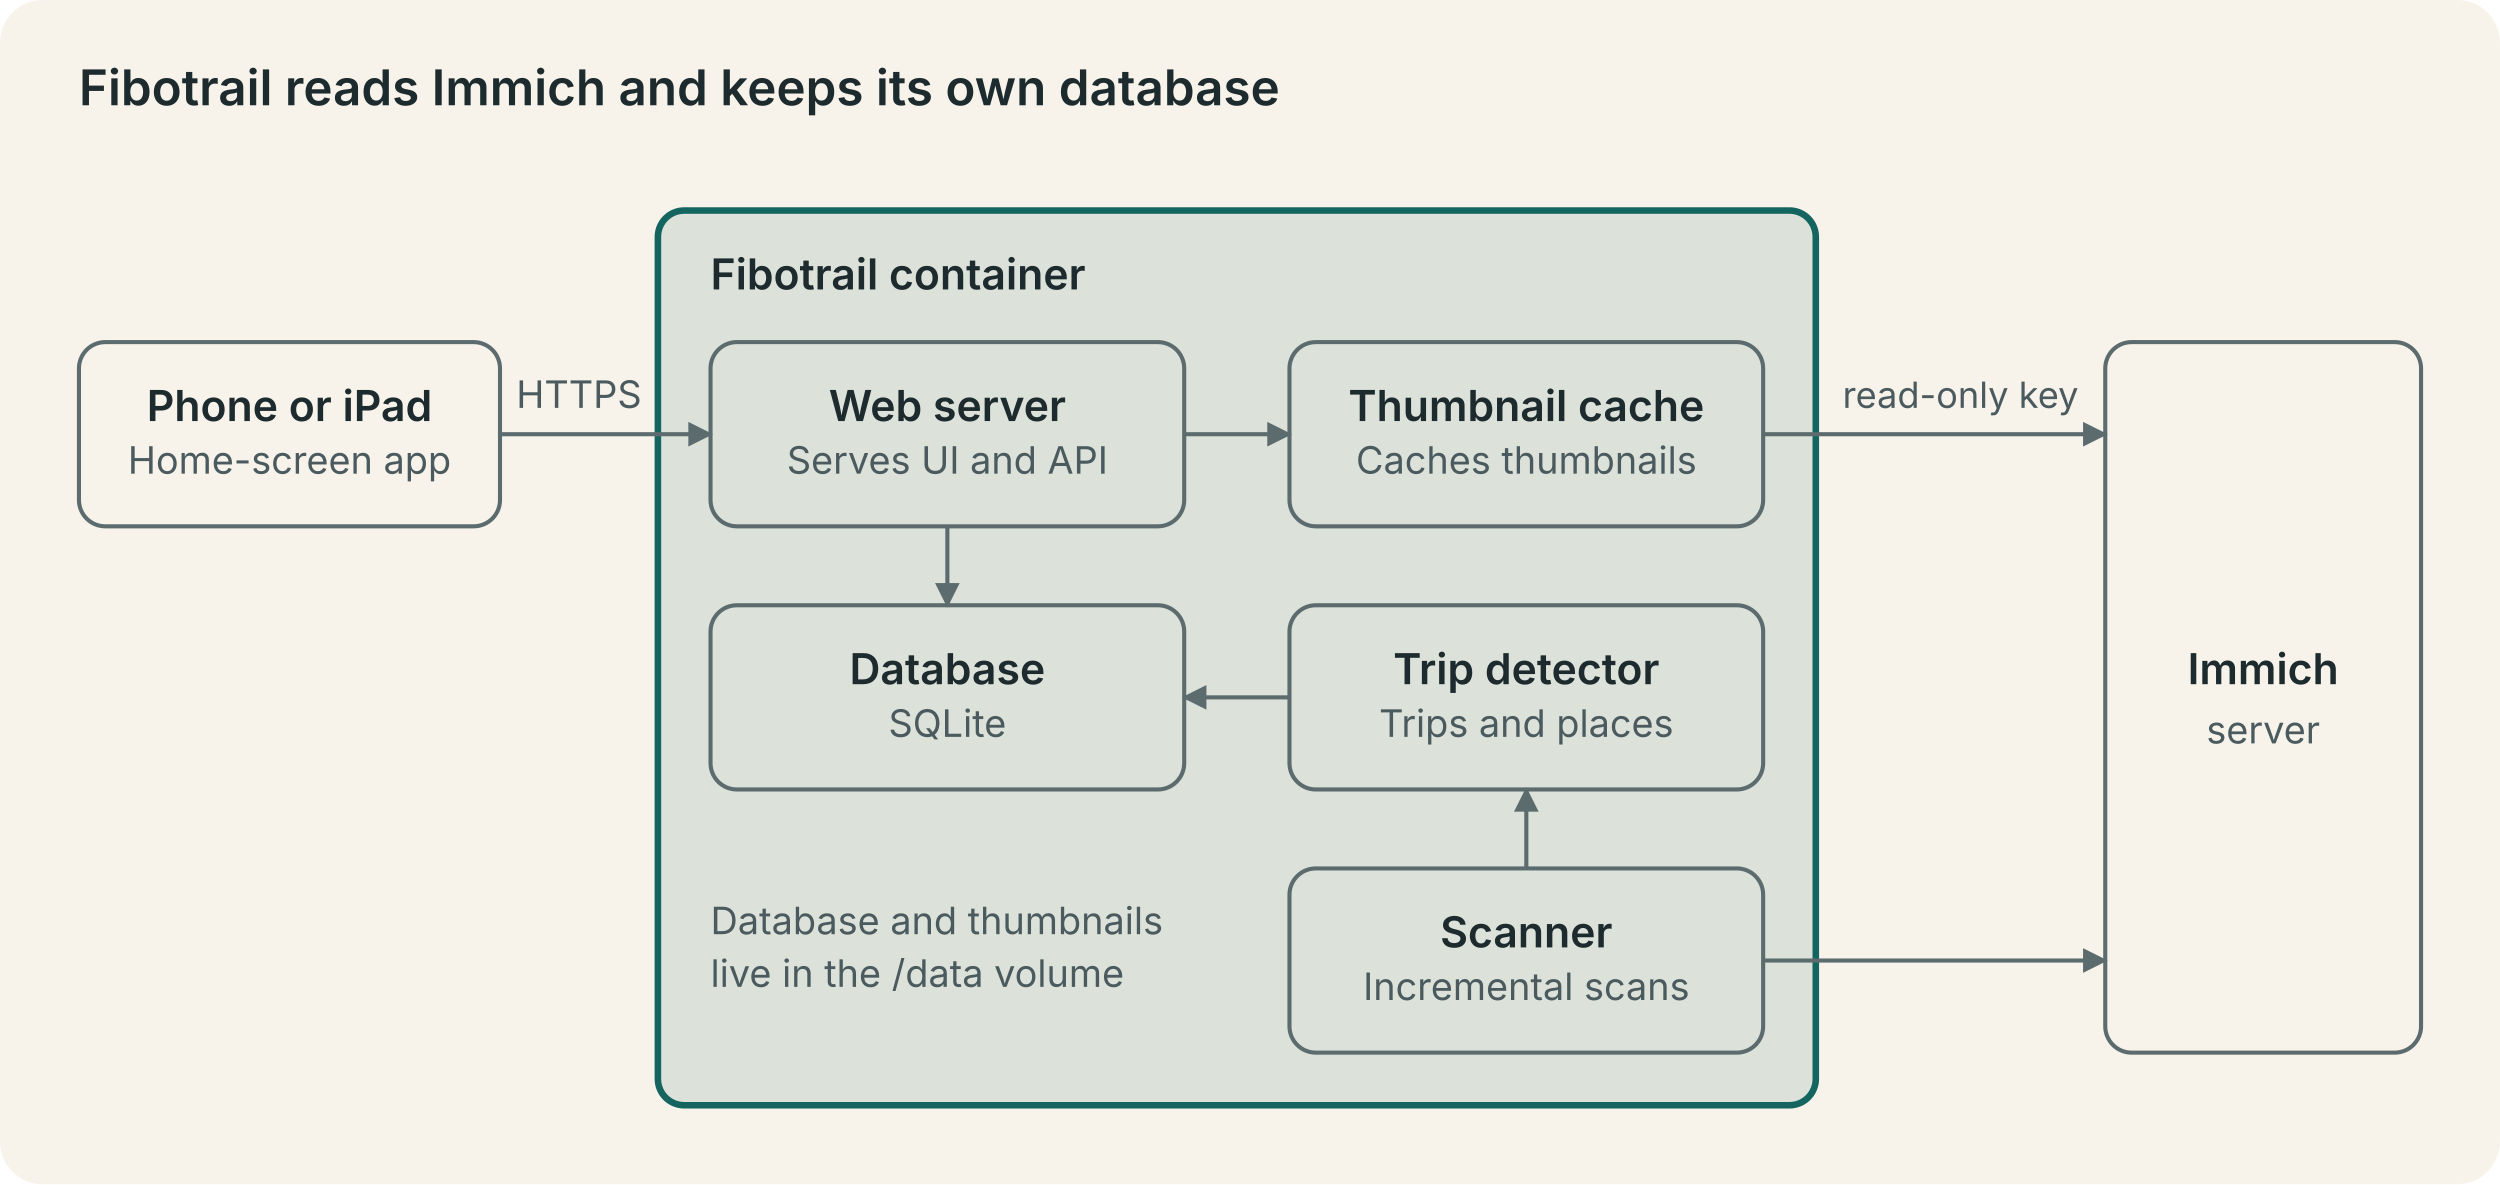
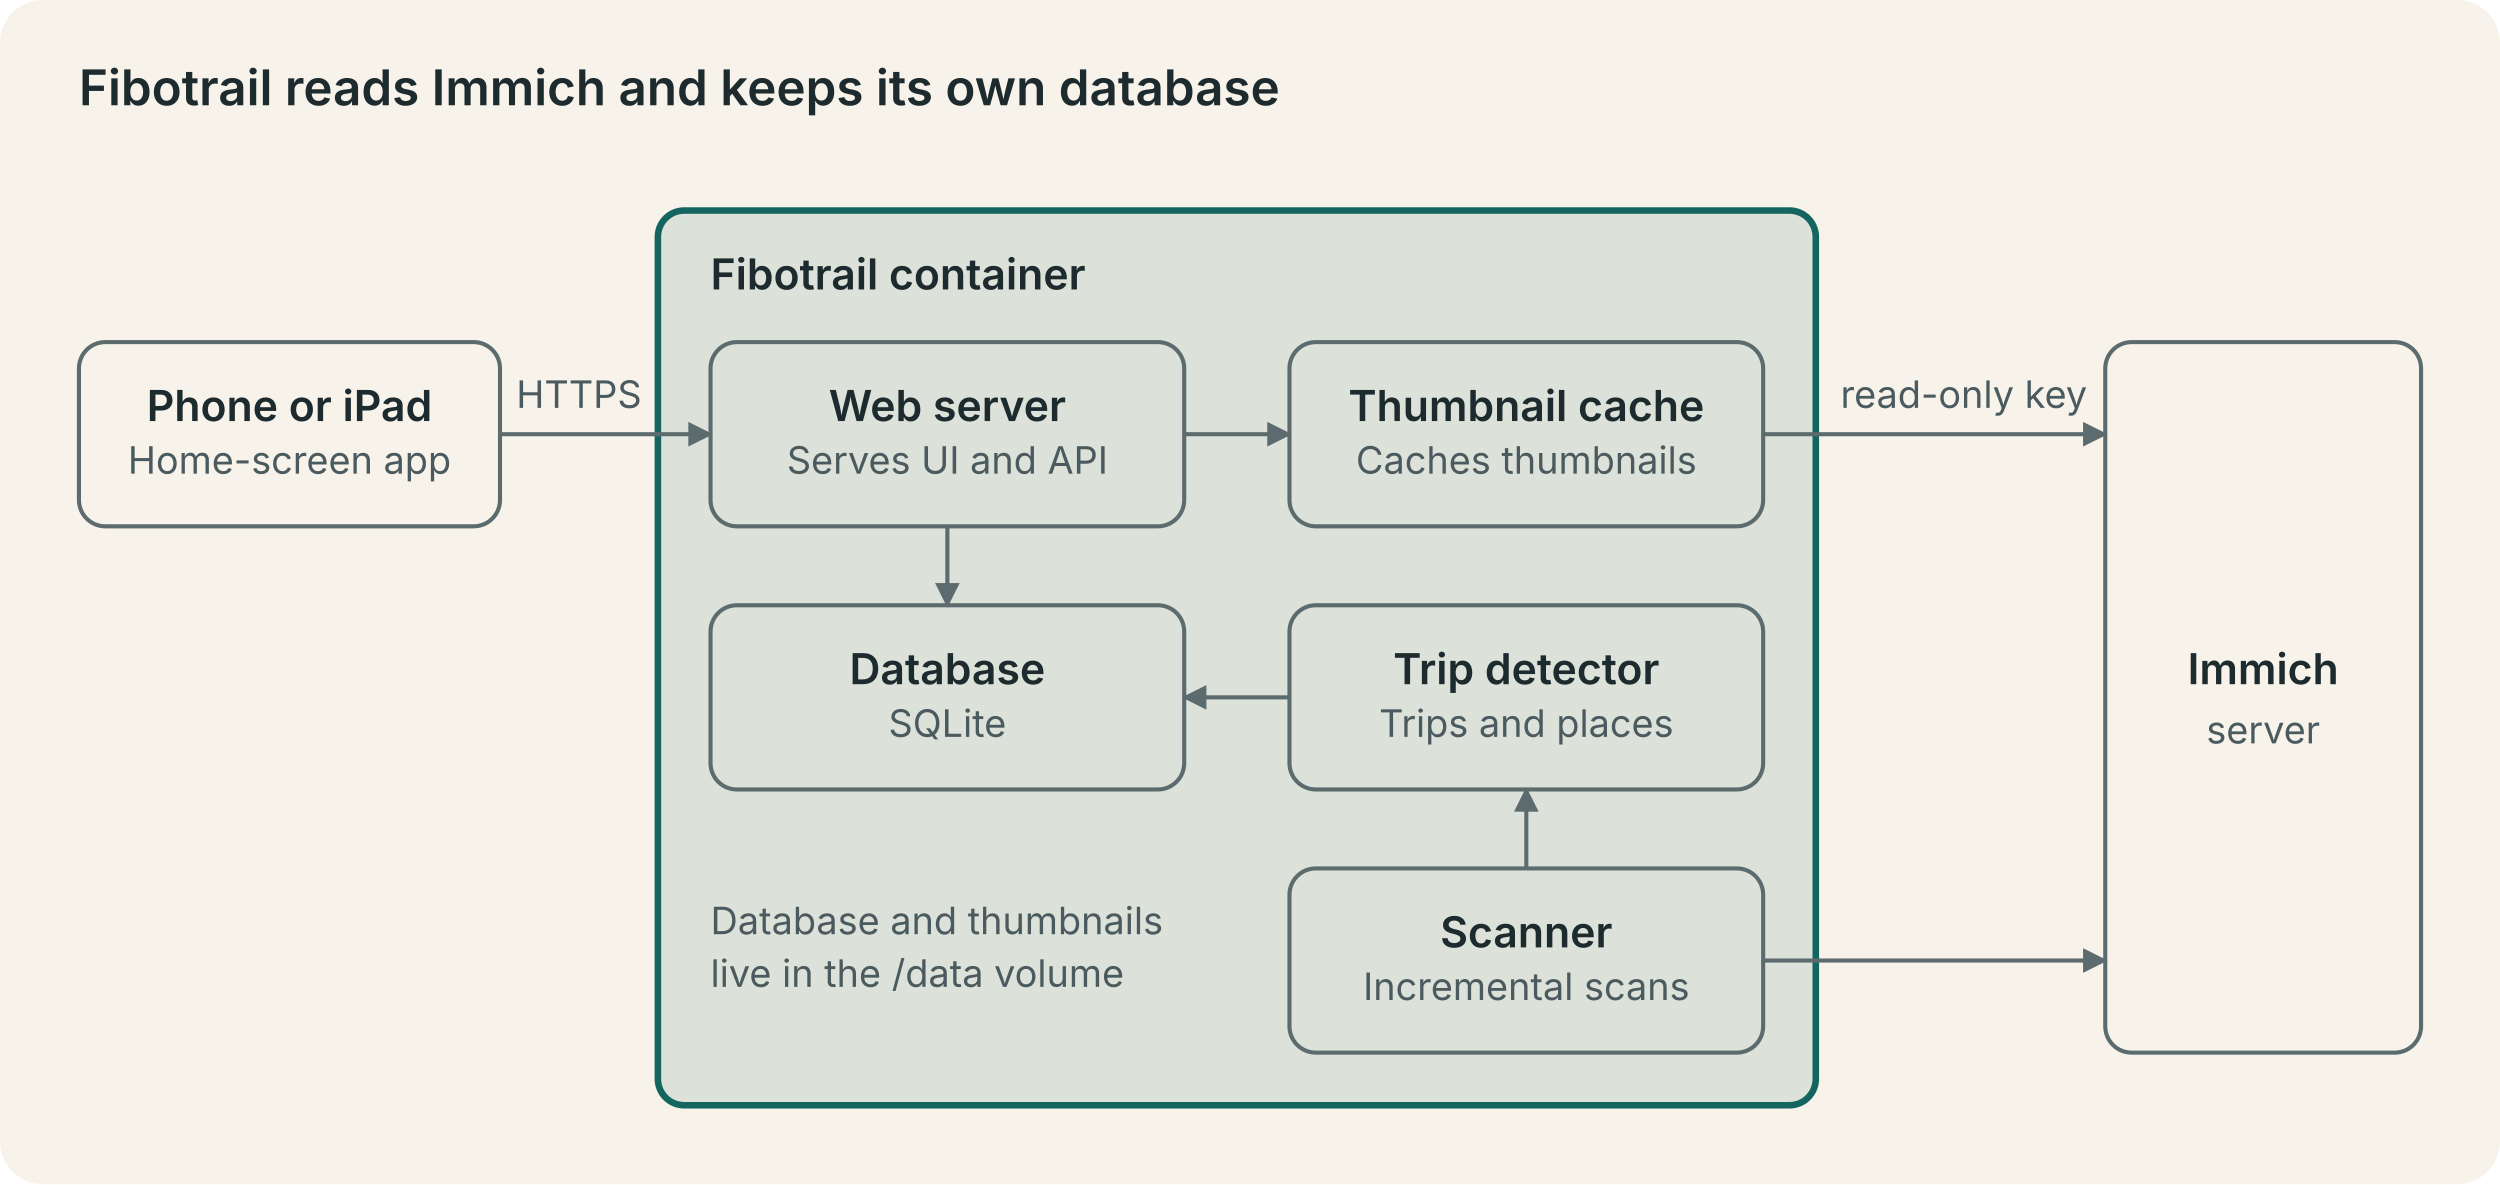
<svg xmlns="http://www.w3.org/2000/svg" viewBox="0 0 760 360" role="img" aria-label="Fibotrail reads Immich and keeps its own database" font-family="Inter, system-ui, -apple-system, 'Segoe UI', sans-serif" font-size="13">
  <rect width="760" height="360" rx="13" fill="#F7F3EA" />
  <defs>
    <marker id="arch-arrow" viewBox="0 0 10 10" refX="9" refY="5" markerWidth="6" markerHeight="6" orient="auto-start-reverse">
      <path d="M0 0L10 5L0 10z" fill="#5C6B6E" />
    </marker>
  </defs>
  <text x="24" y="32" font-size="15" font-weight="600" fill="#1D2B2F">Fibotrail reads Immich and keeps its own database</text>
  <rect x="200" y="64" width="352" height="272" rx="8" fill="#146560" fill-opacity="0.12" stroke="#146560" stroke-width="2" />
  <text x="216" y="88" font-weight="600" fill="#1D2B2F">Fibotrail container</text>
  <rect x="24" y="104" width="128" height="56" rx="8" fill="none" stroke="#5C6B6E" stroke-width="1.25" />
  <text x="88" y="128" text-anchor="middle" font-weight="600" fill="#1D2B2F">Phone or iPad</text>
  <text x="88" y="144" text-anchor="middle" font-size="11.5" fill="#4A5A5E">Home-screen app</text>
  <rect x="216" y="104" width="144" height="56" rx="8" fill="none" stroke="#5C6B6E" stroke-width="1.25" />
  <text x="288" y="128" text-anchor="middle" font-weight="600" fill="#1D2B2F">Web server</text>
  <text x="288" y="144" text-anchor="middle" font-size="11.5" fill="#4A5A5E">Serves UI and API</text>
  <rect x="392" y="104" width="144" height="56" rx="8" fill="none" stroke="#5C6B6E" stroke-width="1.25" />
  <text x="464" y="128" text-anchor="middle" font-weight="600" fill="#1D2B2F">Thumbnail cache</text>
  <text x="464" y="144" text-anchor="middle" font-size="11.5" fill="#4A5A5E">Caches thumbnails</text>
  <rect x="216" y="184" width="144" height="56" rx="8" fill="none" stroke="#5C6B6E" stroke-width="1.25" />
  <text x="288" y="208" text-anchor="middle" font-weight="600" fill="#1D2B2F">Database</text>
  <text x="288" y="224" text-anchor="middle" font-size="11.5" fill="#4A5A5E">SQLite</text>
  <rect x="392" y="184" width="144" height="56" rx="8" fill="none" stroke="#5C6B6E" stroke-width="1.25" />
  <text x="464" y="208" text-anchor="middle" font-weight="600" fill="#1D2B2F">Trip detector</text>
  <text x="464" y="224" text-anchor="middle" font-size="11.5" fill="#4A5A5E">Trips and places</text>
  <rect x="392" y="264" width="144" height="56" rx="8" fill="none" stroke="#5C6B6E" stroke-width="1.25" />
  <text x="464" y="288" text-anchor="middle" font-weight="600" fill="#1D2B2F">Scanner</text>
  <text x="464" y="304" text-anchor="middle" font-size="11.5" fill="#4A5A5E">Incremental scans</text>
  <rect x="640" y="104" width="96" height="216" rx="8" fill="none" stroke="#5C6B6E" stroke-width="1.25" />
  <text x="688" y="208" text-anchor="middle" font-weight="600" fill="#1D2B2F">Immich</text>
  <text x="688" y="226" text-anchor="middle" font-size="11.5" fill="#4A5A5E">server</text>
  <g fill="none" stroke="#5C6B6E" stroke-width="1.25">
    <path d="M152 132H216" marker-end="url(#arch-arrow)" />
    <path d="M360 132H392" marker-end="url(#arch-arrow)" />
    <path d="M536 132H640" marker-end="url(#arch-arrow)" />
    <path d="M288 160V184" marker-end="url(#arch-arrow)" />
    <path d="M392 212H360" marker-end="url(#arch-arrow)" />
    <path d="M464 264V240" marker-end="url(#arch-arrow)" />
    <path d="M536 292H640" marker-end="url(#arch-arrow)" />
  </g>
  <text x="176" y="124" text-anchor="middle" font-size="11.5" fill="#4A5A5E">HTTPS</text>
-   <text x="596" y="124" text-anchor="middle" font-size="11" fill="#4A5A5E">read-only key</text>
+   <text x="597" y="124" text-anchor="middle" font-size="11.5" fill="#4A5A5E">read-only key</text>
  <text x="216" y="284" font-size="11.5" fill="#4A5A5E">Database and thumbnails</text>
  <text x="216" y="300" font-size="11.5" fill="#4A5A5E">live in the /data volume</text>
</svg>
